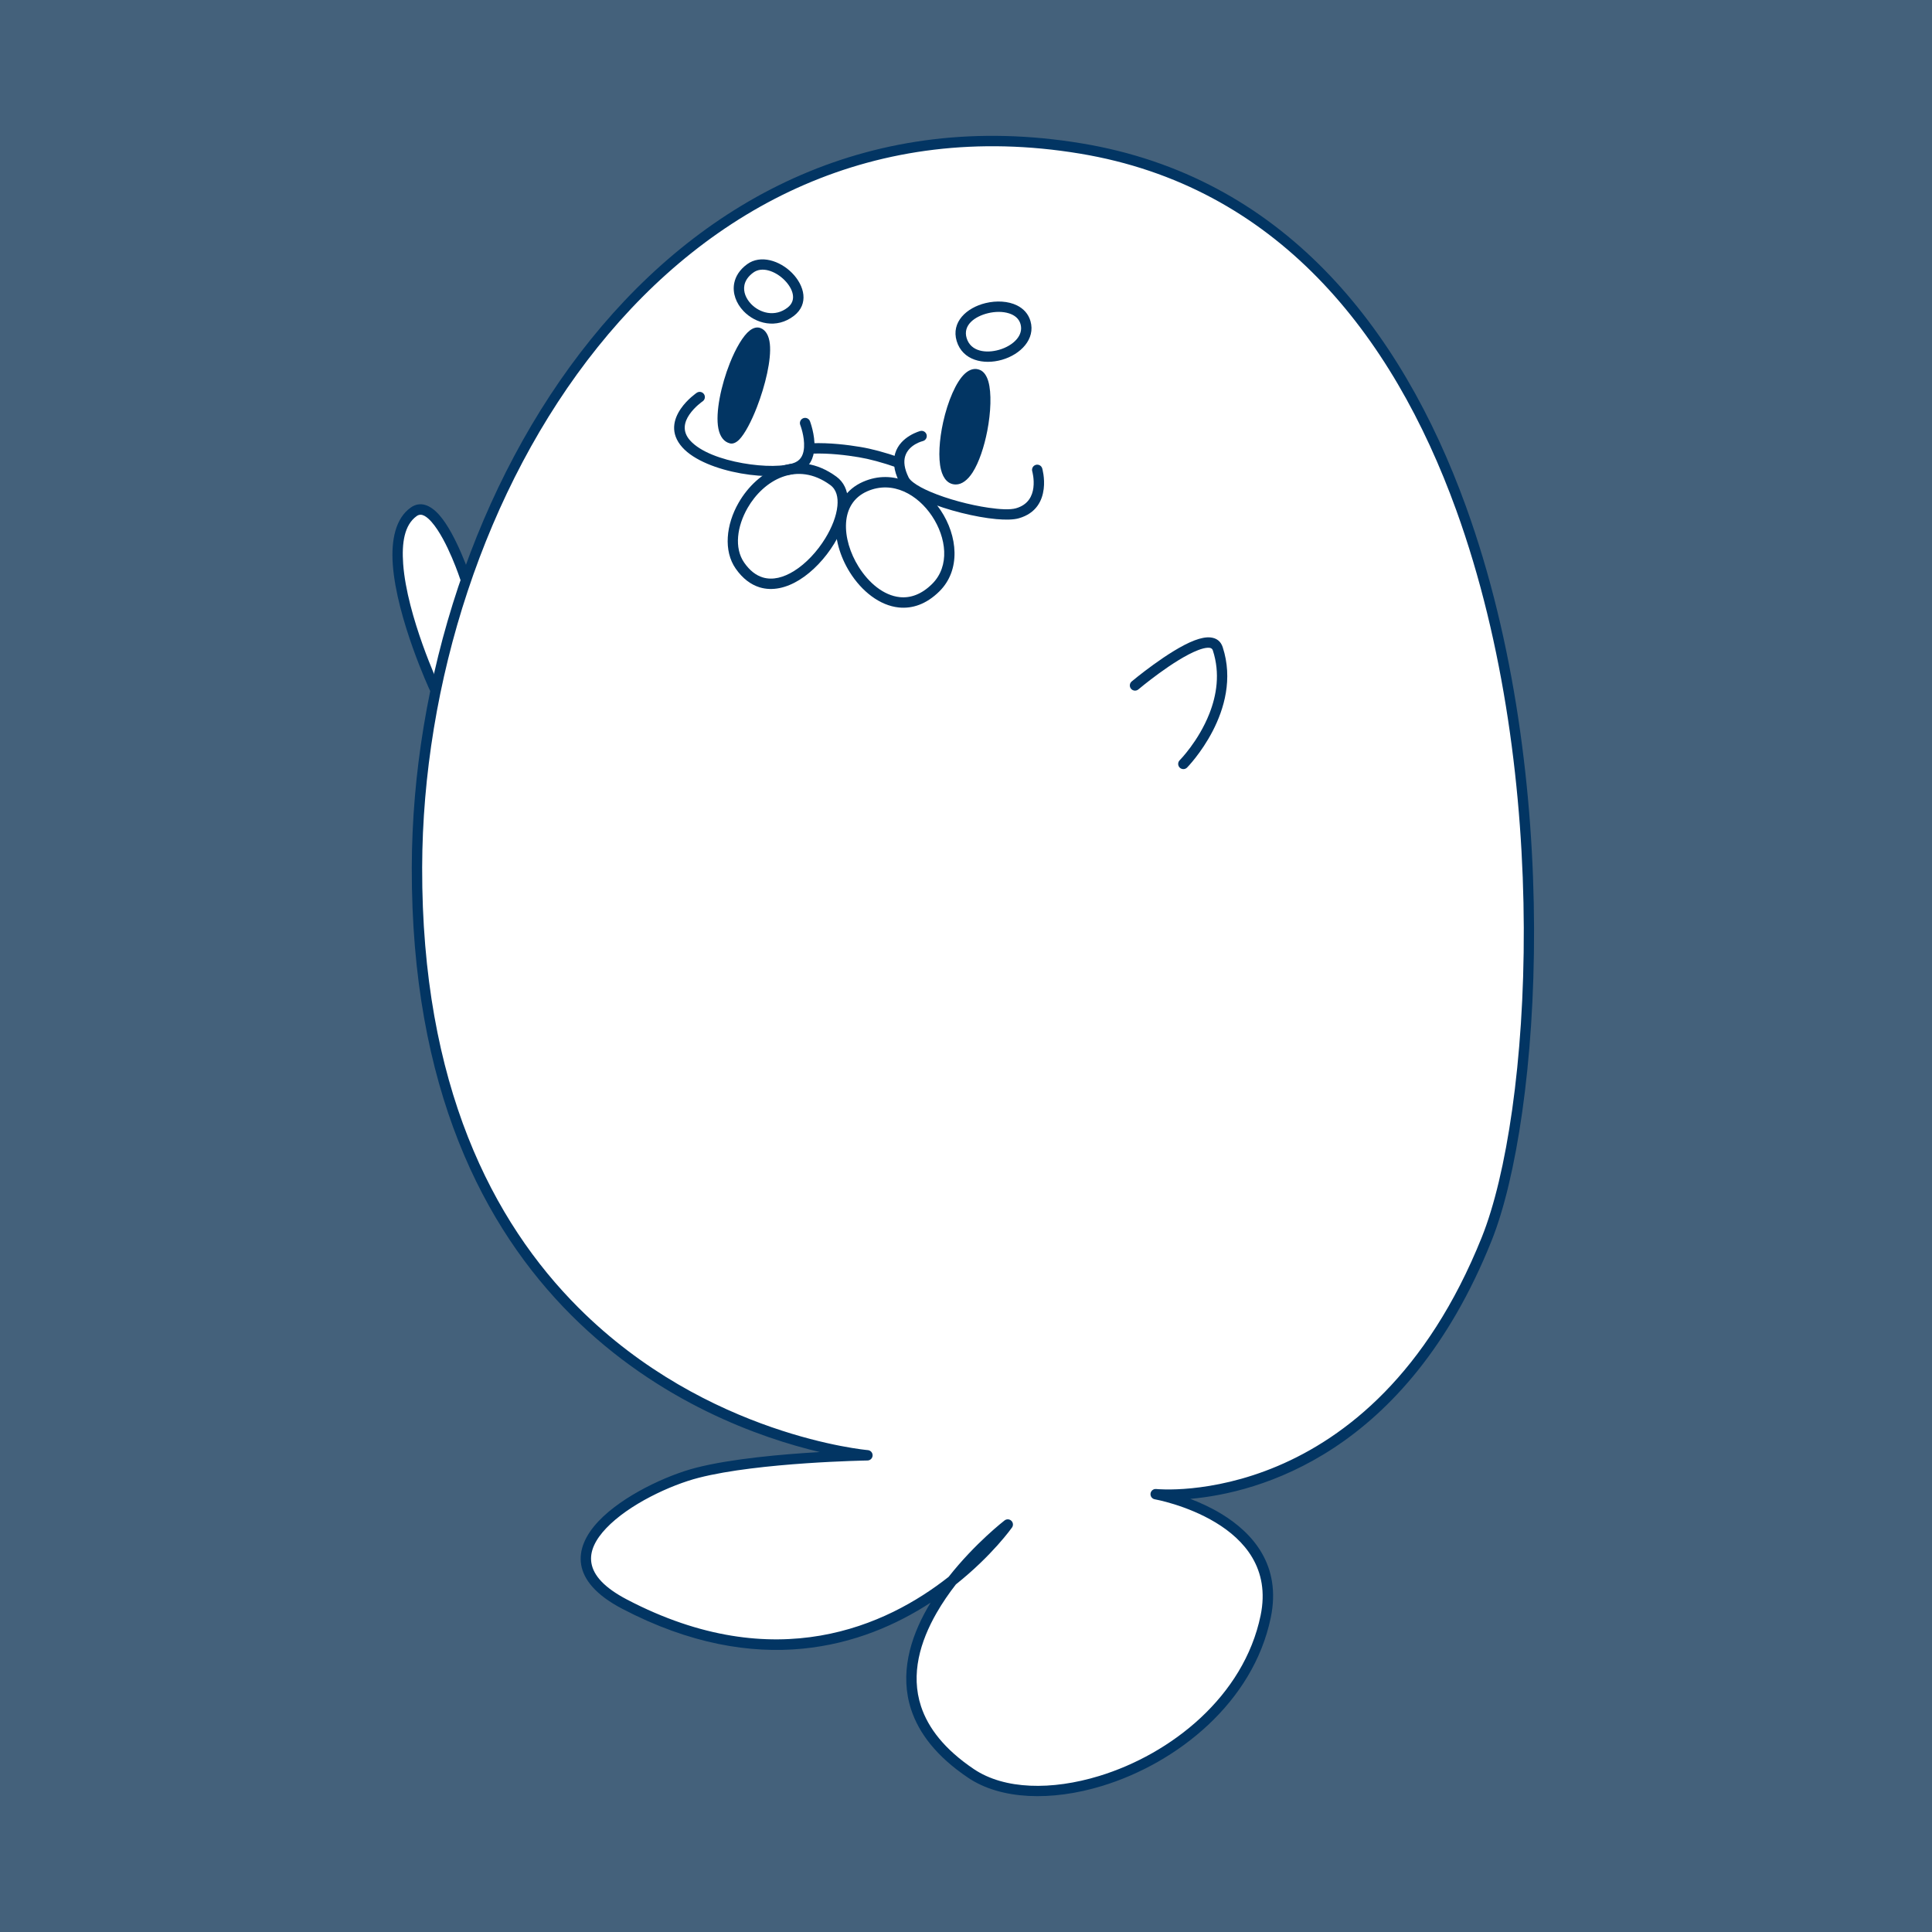
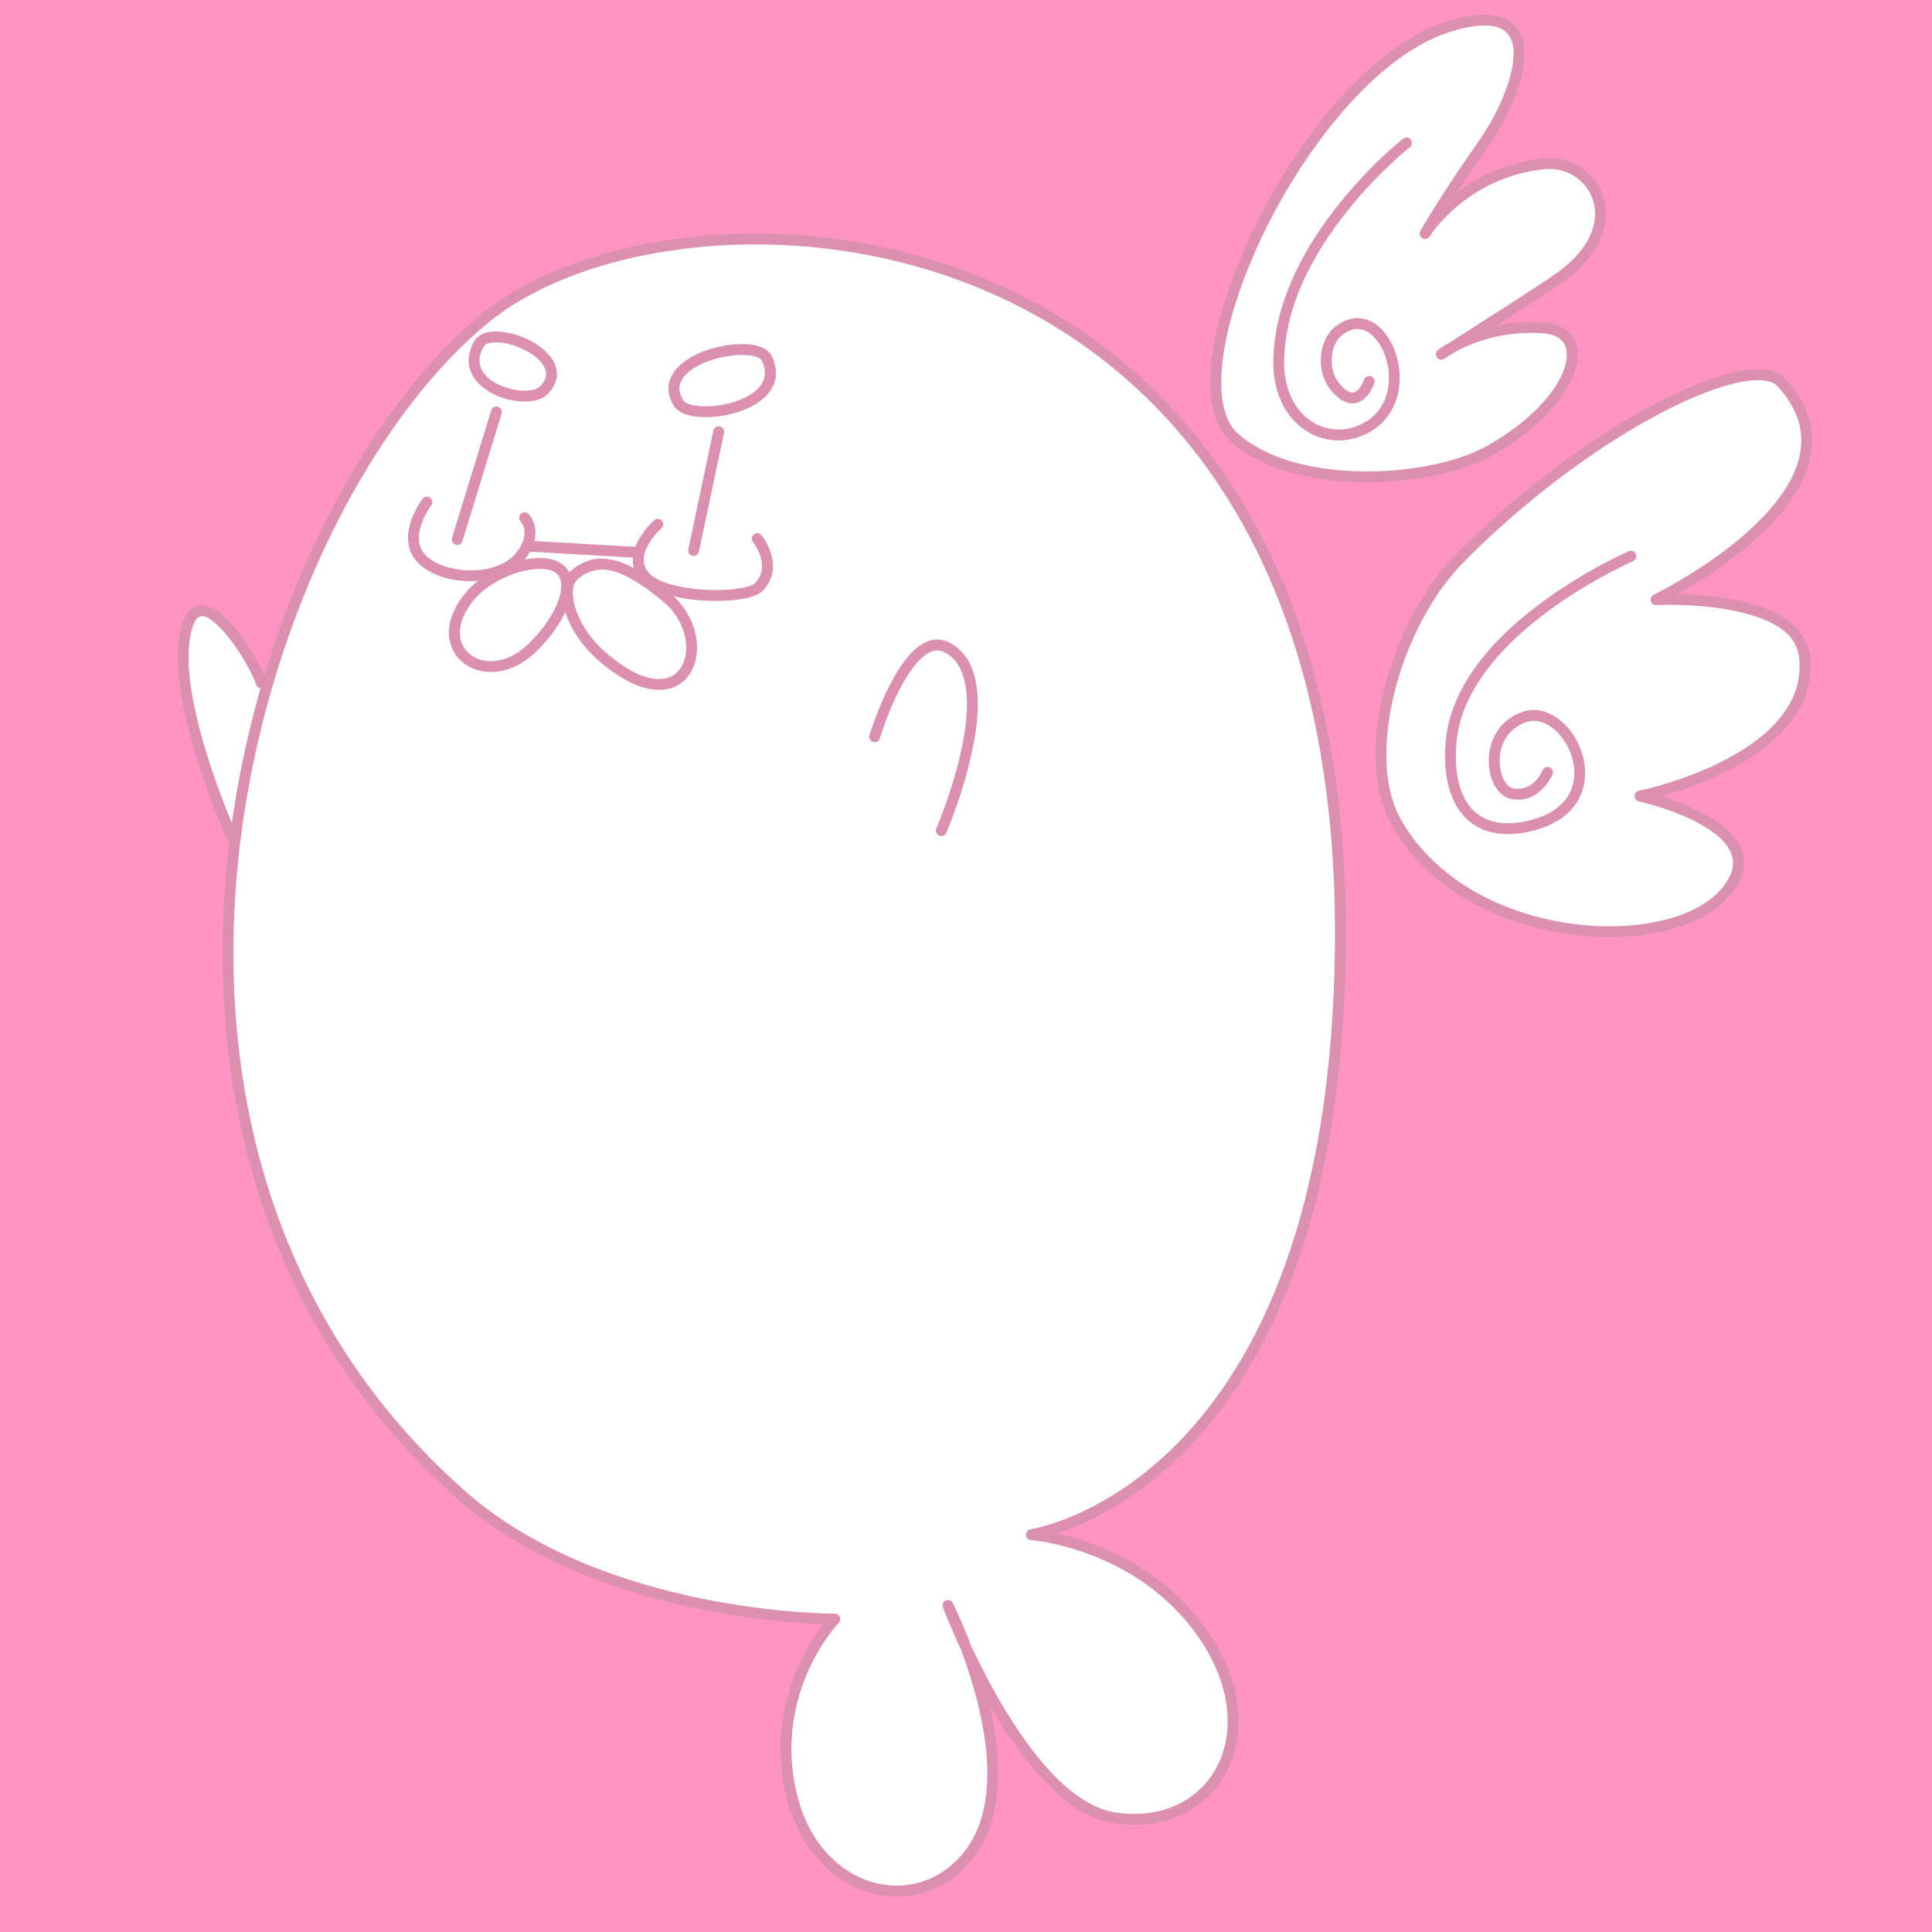
- <svg xmlns="http://www.w3.org/2000/svg" width="192" height="192" viewBox="0 0 192 192" fill="none">
-   <rect width="192" height="192" fill="#44617B" />
-   <path fill-rule="evenodd" clip-rule="evenodd" d="M43.166 68.343C43.166 68.343 36.571 54.117 41.107 50.868C43.514 49.145 46.246 57.459 46.246 57.459" fill="white" />
-   <path fill-rule="evenodd" clip-rule="evenodd" d="M43.634 68.126C43.754 68.385 43.642 68.692 43.383 68.812C43.125 68.931 42.818 68.819 42.698 68.56C42.698 68.56 39.425 61.486 39.036 56.113C38.857 53.634 39.321 51.513 40.807 50.449C41.746 49.776 42.758 50.158 43.666 51.191C45.346 53.102 46.736 57.298 46.736 57.298C46.825 57.569 46.677 57.861 46.407 57.949C46.136 58.038 45.844 57.891 45.755 57.62C45.755 57.62 44.469 53.668 42.891 51.873C42.657 51.607 42.421 51.392 42.178 51.262C41.922 51.125 41.662 51.106 41.408 51.288C40.172 52.173 39.917 53.977 40.066 56.038C40.444 61.258 43.634 68.126 43.634 68.126Z" fill="#023563" />
-   <path fill-rule="evenodd" clip-rule="evenodd" d="M86.202 144.626C86.202 144.626 41.305 140.765 41.438 86.197C41.528 49.343 66.353 7.952 107.406 14.757C156.57 22.906 155.953 102.67 147.741 123.139C136.637 150.82 114.851 148.49 114.851 148.49C114.851 148.49 127.822 150.784 125.783 160.647C122.947 174.37 104.356 181.53 96.496 176.241C81.305 166.017 100.15 151.506 100.15 151.506C100.15 151.506 85.846 171.851 62.077 159.422C52.281 154.3 63.565 147.833 69.301 146.362C75.368 144.805 86.202 144.626 86.202 144.626Z" fill="white" />
-   <path fill-rule="evenodd" clip-rule="evenodd" d="M92.483 159.268C85.843 163.598 75.342 166.941 61.837 159.879C59.187 158.493 58.006 156.975 57.758 155.514C57.502 154.017 58.207 152.521 59.49 151.168C61.865 148.662 66.229 146.617 69.173 145.862C72.681 144.962 77.771 144.518 81.47 144.303C75.667 142.928 65.484 139.412 56.772 130.702C48.099 122.03 40.868 108.207 40.922 86.195C41.012 49.046 66.108 7.388 107.491 14.247C127.353 17.54 139.194 32.381 145.694 50.357C155.396 77.189 153.173 110.988 148.221 123.331C139.707 144.553 124.984 148.362 118.29 148.956C119.248 149.32 120.313 149.802 121.349 150.428C124.501 152.333 127.364 155.549 126.289 160.751C124.548 169.173 117.025 175.195 109.535 177.483C104.485 179.027 99.46 178.858 96.208 176.669C93.05 174.544 91.32 172.23 90.553 169.905C89.398 166.405 90.419 162.852 92.179 159.783C92.278 159.61 92.379 159.438 92.483 159.268ZM94.272 156.708C96.915 153.346 99.835 151.097 99.835 151.097C100.037 150.941 100.323 150.956 100.507 151.133C100.691 151.309 100.719 151.594 100.572 151.802C100.572 151.802 98.634 154.563 94.996 157.455C94.313 158.333 93.653 159.287 93.074 160.296C91.459 163.114 90.473 166.368 91.533 169.581C92.243 171.73 93.866 173.849 96.784 175.813C99.821 177.856 104.517 177.936 109.233 176.496C116.391 174.309 123.615 168.589 125.278 160.542C126.241 155.882 123.639 153.019 120.815 151.311C117.912 149.556 114.762 148.998 114.762 148.998C114.488 148.95 114.301 148.693 114.34 148.417C114.379 148.142 114.63 147.947 114.906 147.977C114.906 147.977 136.323 150.216 147.262 122.947C152.164 110.728 154.327 77.271 144.723 50.708C138.351 33.088 126.791 18.493 107.322 15.266C66.598 8.516 42.043 49.64 41.954 86.198C41.901 107.841 48.974 121.446 57.502 129.972C70.263 142.73 86.247 144.112 86.247 144.112C86.52 144.135 86.728 144.369 86.718 144.644C86.709 144.919 86.486 145.138 86.211 145.142C86.211 145.142 75.454 145.316 69.43 146.862C66.638 147.578 62.492 149.502 60.239 151.878C59.209 152.966 58.57 154.138 58.775 155.341C58.986 156.579 60.068 157.789 62.316 158.964C77.09 166.689 88.144 161.536 94.272 156.708Z" fill="#023563" />
-   <path fill-rule="evenodd" clip-rule="evenodd" d="M113.13 68.513C112.912 68.697 112.586 68.668 112.402 68.45C112.219 68.232 112.247 67.906 112.465 67.723C112.465 67.723 116.173 64.614 118.69 63.648C119.309 63.41 119.868 63.301 120.306 63.349C120.891 63.414 121.315 63.713 121.512 64.317C123.567 70.617 117.968 76.282 117.968 76.282C117.767 76.484 117.44 76.484 117.238 76.284C117.036 76.082 117.035 75.755 117.236 75.553C117.236 75.553 119.102 73.675 120.187 70.919C120.898 69.113 121.276 66.922 120.531 64.638C120.459 64.417 120.269 64.362 120.033 64.371C119.751 64.382 119.421 64.473 119.06 64.611C116.659 65.534 113.13 68.513 113.13 68.513Z" fill="#023563" />
-   <path fill-rule="evenodd" clip-rule="evenodd" d="M69.244 39.032C69.48 38.873 69.801 38.934 69.961 39.17C70.121 39.406 70.059 39.727 69.823 39.887C69.823 39.887 69.047 40.413 68.507 41.204C68.03 41.902 67.743 42.835 68.579 43.77C69.608 44.918 71.715 45.658 73.807 46.03C75.903 46.402 77.997 46.404 79.018 45.957C79.669 45.672 79.868 45.062 79.905 44.452C79.972 43.363 79.529 42.231 79.529 42.231C79.426 41.965 79.558 41.666 79.824 41.563C80.089 41.459 80.389 41.591 80.492 41.857C80.492 41.857 81.016 43.212 80.936 44.515C80.876 45.501 80.484 46.443 79.432 46.903C78.295 47.401 75.962 47.461 73.627 47.046C71.288 46.631 68.96 45.742 67.811 44.459C66.558 43.061 66.941 41.666 67.655 40.621C68.306 39.667 69.244 39.032 69.244 39.032Z" fill="#023563" />
-   <path fill-rule="evenodd" clip-rule="evenodd" d="M91.46 42.832C91.737 42.763 92.017 42.932 92.086 43.208C92.155 43.485 91.986 43.765 91.709 43.834C91.709 43.834 90.306 44.163 89.952 45.348C89.795 45.874 89.86 46.557 90.296 47.444C90.38 47.615 90.551 47.781 90.774 47.952C91.192 48.274 91.783 48.586 92.471 48.879C94.147 49.595 96.383 50.188 98.228 50.456C99.393 50.626 100.393 50.676 100.96 50.514C102.191 50.165 102.597 49.273 102.697 48.47C102.805 47.607 102.583 46.838 102.583 46.838C102.504 46.564 102.662 46.277 102.936 46.198C103.209 46.119 103.496 46.276 103.575 46.55C103.575 46.55 103.857 47.515 103.721 48.598C103.579 49.742 102.996 51.009 101.242 51.508C100.741 51.65 99.954 51.675 99.011 51.589C96.953 51.401 94.11 50.702 92.066 49.829C90.696 49.244 89.685 48.542 89.369 47.899C88.779 46.698 88.75 45.765 88.963 45.053C89.472 43.346 91.46 42.832 91.46 42.832Z" fill="#023563" />
-   <path fill-rule="evenodd" clip-rule="evenodd" d="M80.719 45.082C80.434 45.092 80.194 44.87 80.183 44.585C80.173 44.3 80.395 44.061 80.68 44.05C82.441 43.983 84.262 44.21 85.507 44.419C86.633 44.607 87.908 44.944 89.501 45.498C89.771 45.591 89.913 45.886 89.82 46.155C89.726 46.424 89.432 46.567 89.162 46.473C87.636 45.943 86.415 45.618 85.336 45.437C84.145 45.238 82.404 45.018 80.719 45.082Z" fill="#023563" />
-   <path fill-rule="evenodd" clip-rule="evenodd" d="M85.782 47.874C88.798 46.559 91.796 48.184 93.484 50.716C95.172 53.25 95.507 56.644 93.35 58.774C92.04 60.067 90.652 60.502 89.338 60.372C87.421 60.184 85.629 58.75 84.454 56.872C82.476 53.71 82.301 49.392 85.782 47.874ZM86.195 48.82C84.8 49.429 84.171 50.606 84.082 51.943C83.986 53.371 84.483 54.972 85.329 56.325C86.327 57.919 87.811 59.185 89.439 59.345C90.487 59.448 91.581 59.07 92.625 58.039C94.431 56.255 94.039 53.411 92.624 51.288C91.209 49.164 88.725 47.717 86.195 48.82Z" fill="#023563" />
-   <path fill-rule="evenodd" clip-rule="evenodd" d="M83.122 47.369C83.858 47.908 84.223 48.721 84.268 49.69C84.328 50.978 83.798 52.566 82.896 54.037C82.01 55.48 80.772 56.809 79.433 57.636C78.148 58.429 76.769 58.758 75.493 58.369C74.638 58.107 73.819 57.523 73.109 56.503C71.885 54.745 72.151 52.144 73.398 49.97C75.252 46.735 79.187 44.488 83.122 47.369ZM82.512 48.202C79.177 45.761 75.864 47.743 74.293 50.483C73.257 52.292 72.938 54.45 73.957 55.913C74.508 56.706 75.131 57.178 75.795 57.381C76.8 57.688 77.879 57.382 78.891 56.758C80.102 56.01 81.215 54.801 82.016 53.497C82.673 52.425 83.122 51.288 83.22 50.286C83.306 49.417 83.13 48.655 82.512 48.202Z" fill="#023563" />
-   <path fill-rule="evenodd" clip-rule="evenodd" d="M95.075 33.898C94.504 32.014 96.046 30.581 97.945 30.121C99.028 29.859 100.201 29.92 101.069 30.352C101.712 30.672 102.199 31.187 102.408 31.914C102.92 33.694 101.431 35.22 99.58 35.754C97.737 36.286 95.655 35.812 95.075 33.898ZM96.064 33.599C96.472 34.947 97.995 35.137 99.294 34.762C99.98 34.564 100.619 34.202 101.035 33.718C101.398 33.295 101.581 32.774 101.416 32.2C101.257 31.648 100.817 31.314 100.277 31.143C99.651 30.943 98.895 30.954 98.188 31.125C96.882 31.441 95.671 32.303 96.064 33.599Z" fill="#023563" />
-   <path fill-rule="evenodd" clip-rule="evenodd" d="M78.907 31.381C77.173 32.729 75.088 32.168 73.894 30.92C73.156 30.149 72.769 29.122 72.968 28.131C73.1 27.469 73.492 26.811 74.247 26.258C75.579 25.282 77.499 25.898 78.709 27.123C79.966 28.397 80.399 30.221 78.907 31.381ZM78.273 30.566C79.23 29.822 78.78 28.666 77.974 27.849C77.523 27.392 76.946 27.03 76.356 26.875C75.832 26.739 75.297 26.769 74.858 27.091C74.351 27.462 74.069 27.89 73.98 28.334C73.845 29.003 74.141 29.685 74.639 30.206C75.506 31.111 77.016 31.544 78.273 30.566Z" fill="#023563" />
-   <path fill-rule="evenodd" clip-rule="evenodd" d="M97.41 36.774C97.771 36.934 98.058 37.33 98.225 37.92C98.546 39.05 98.474 40.963 98.114 42.823C97.806 44.412 97.29 45.961 96.656 46.95C96.167 47.71 95.587 48.143 94.999 48.147C94.254 48.151 93.747 47.607 93.513 46.671C93.223 45.51 93.343 43.707 93.729 41.955C94.183 39.898 95.009 37.922 95.905 37.117C96.392 36.681 96.908 36.551 97.41 36.774ZM97.131 37.403C96.935 37.316 96.739 37.363 96.547 37.489C96.375 37.601 96.208 37.77 96.045 37.981C95.356 38.873 94.763 40.466 94.401 42.103C94.041 43.738 93.91 45.421 94.181 46.504C94.321 47.064 94.548 47.461 94.994 47.458C95.396 47.456 95.743 47.096 96.076 46.578C96.673 45.648 97.149 44.187 97.438 42.692C97.728 41.193 97.831 39.657 97.664 38.58C97.612 38.25 97.537 37.966 97.428 37.746C97.348 37.584 97.257 37.459 97.131 37.403Z" fill="#023563" />
-   <path fill-rule="evenodd" clip-rule="evenodd" d="M97.271 37.089C94.729 35.959 92.023 47.822 94.997 47.803C97.471 47.787 99.177 37.936 97.271 37.089Z" fill="#023563" />
-   <path fill-rule="evenodd" clip-rule="evenodd" d="M75.595 32.608C76.103 32.809 76.418 33.359 76.506 34.168C76.676 35.726 76.048 38.33 75.223 40.458C74.666 41.895 74.017 43.113 73.48 43.67C73.146 44.016 72.814 44.128 72.557 44.067C71.941 43.92 71.547 43.389 71.389 42.575C71.084 41.002 71.662 38.28 72.532 36.088C73.123 34.598 73.854 33.357 74.506 32.849C74.889 32.551 75.264 32.477 75.595 32.608ZM72.709 43.396C72.716 43.394 72.736 43.388 72.748 43.382C72.771 43.371 72.794 43.357 72.818 43.34C72.934 43.257 73.056 43.125 73.185 42.955C73.636 42.364 74.135 41.359 74.581 40.209C75.256 38.469 75.805 36.398 75.844 34.905C75.857 34.443 75.821 34.041 75.717 33.73C75.638 33.498 75.527 33.321 75.342 33.248C75.272 33.22 75.199 33.237 75.121 33.272C74.984 33.334 74.844 33.451 74.699 33.605C74.176 34.162 73.635 35.173 73.172 36.342C72.466 38.121 71.946 40.266 71.996 41.781C72.011 42.244 72.078 42.643 72.22 42.944C72.33 43.175 72.484 43.339 72.709 43.396Z" fill="#023563" />
-   <path fill-rule="evenodd" clip-rule="evenodd" d="M75.468 32.928C73.553 32.17 69.885 43.078 72.636 43.732C74.059 44.071 77.738 33.826 75.468 32.928Z" fill="#023563" />
+ <svg xmlns="http://www.w3.org/2000/svg" width="100%" height="100%" viewBox="0 0 800 800" version="1.1" xml:space="preserve" style="fill-rule:evenodd;clip-rule:evenodd;stroke-linejoin:round;stroke-miterlimit:2;">
+   <g transform="matrix(1,0,0,1,-2593.25,-15.839)">
+     <g id="アウトライン化済" transform="matrix(0.631837,0,0,0.903942,3446.83,887.64)">
+       <rect x="-1350.96" y="-964.444" width="1266.15" height="885.013" style="fill:rgb(255,147,193);" />
+       <g transform="matrix(1,0,0,1.03044,0,-7.02274)">
+         <g transform="matrix(1.77446,0,0,1.24031,-1779.11,-1096)">
+           <path d="M337.808,379.295C334.873,370.752 315.861,340.874 310.277,359.372C303.086,383.194 326.984,434.6 326.984,434.6" style="fill:white;" />
+         </g>
+         <g transform="matrix(1.77446,0,0,1.24031,-1779.11,-1096)">
+           <path d="M339.712,378.679C340.062,379.699 339.493,380.803 338.442,381.143C337.392,381.482 336.254,380.93 335.904,379.911C334.212,374.985 326.97,362.669 320.278,357.452C318.518,356.079 316.887,355.135 315.404,355.429C313.968,355.713 313.023,357.202 312.203,359.92C309.407,369.182 311.54,382.727 314.994,395.655C320.28,415.443 328.814,433.799 328.814,433.799C329.269,434.779 328.819,435.933 327.81,436.375C326.8,436.817 325.61,436.381 325.155,435.401C325.155,435.401 316.481,416.745 311.109,396.632C307.456,382.959 305.394,368.62 308.351,358.825C309.767,354.135 312.123,352.103 314.601,351.613C317.031,351.131 319.908,352.166 322.792,354.415C330.027,360.056 337.882,373.354 339.712,378.679Z" style="fill:rgb(219,144,176);" />
+         </g>
+         <g transform="matrix(1.85237,0,0,1.56672,-1844.09,-1231.46)">
+           <path d="M561.576,652.372C561.576,652.372 479.331,652.671 429.203,616.992C287.366,516.037 354.68,337.368 438.279,282.992C508.09,237.583 742.37,246.064 740.447,460.273C739.05,615.859 631.106,628.416 631.106,628.416C631.106,628.416 666.855,630.491 689.592,654.175C717.31,683.048 696.88,712.913 661.011,708.822C628.047,705.063 601.602,648.512 601.602,648.512C601.602,648.512 631.844,696.277 608.748,719.482C590.534,737.782 554.595,730.638 546.208,702.157C537.459,672.448 561.576,652.372 561.576,652.372Z" style="fill:white;" />
+         </g>
+         <g transform="matrix(1.85237,0,0,1.56672,-1844.09,-1231.46)">
+           <path d="M616.19,676.525C616.935,679.037 617.591,681.621 618.109,684.234C620.676,697.184 619.812,710.838 610.25,720.444C598.683,732.066 580.361,733.994 565.637,727.164C555.97,722.68 547.834,714.387 544.337,702.511C537.193,678.253 551.377,660.242 557.533,653.844C540.29,653.354 471.886,649.434 427.927,618.145C342.226,557.146 332.266,467.991 356.261,394.584C372.264,345.628 403.38,303.706 437.068,281.794C456.873,268.912 489.724,260.259 526.747,259.316C582.088,257.905 646.732,273.682 690.725,317.971C722.063,349.521 742.95,395.573 742.369,460.285C741.666,538.672 714.005,581 686.636,603.76C668.606,618.754 650.634,625.322 640.286,628.08C652.628,630.308 675.047,636.497 691.115,653.234C705.521,668.241 707.258,683.529 700.89,694.51C694.433,705.644 679.641,712.504 660.74,710.349C647.109,708.794 634.433,698.63 624.277,686.846C621.37,683.472 618.663,679.972 616.19,676.525ZM606.211,661.047C602.109,653.986 599.802,649.054 599.802,649.054C599.444,648.288 599.894,647.431 600.828,647.101C601.762,646.772 602.854,647.085 603.316,647.814C603.316,647.814 606.33,652.575 609.745,659.834C613.936,667.042 620.021,676.484 627.44,685.092C636.933,696.107 648.541,705.843 661.281,707.296C678.249,709.231 691.607,703.204 697.403,693.21C703.288,683.063 701.381,668.982 688.069,655.116C665.867,631.99 630.967,629.954 630.967,629.954C629.988,629.897 629.22,629.258 629.185,628.471C629.149,627.685 629.859,627.003 630.83,626.89C630.83,626.89 657.244,623.761 683.869,601.619C710.822,579.204 737.832,537.461 738.525,460.262C739.098,396.448 718.622,351.006 687.718,319.893C644.57,276.454 581.148,261.014 526.869,262.398C490.811,263.317 458.779,271.643 439.49,284.189C406.298,305.778 375.747,347.131 359.98,395.366C336.32,467.747 345.975,555.692 430.479,615.839C480.114,651.167 561.567,650.83 561.567,650.83C562.339,650.827 563.039,651.196 563.343,651.765C563.647,652.335 563.496,652.995 562.96,653.441C562.96,653.441 539.582,672.948 548.079,701.803C551.292,712.711 558.682,720.375 567.562,724.495C580.659,730.57 596.956,728.858 607.246,718.52C616.161,709.562 616.706,696.794 614.312,684.718C612.569,675.93 609.235,667.491 606.211,661.047Z" style="fill:rgb(219,144,176);" />
+         </g>
+         <g transform="matrix(1.77446,0,0,1.24031,-1906.37,-1094.38)">
+           <path d="M637.958,397.871C637.637,398.9 636.516,399.483 635.456,399.171C634.396,398.86 633.796,397.772 634.116,396.743C634.116,396.743 640.336,376.952 649.171,367.664C653.555,363.055 658.593,360.972 663.789,363.604C671.029,367.272 673.922,375.097 674.126,384.392C674.57,404.573 662.506,431.712 662.506,431.712C662.066,432.698 660.884,433.153 659.867,432.726C658.851,432.299 658.383,431.151 658.823,430.165C658.823,430.165 667.44,410.855 669.63,393.025C670.34,387.249 670.38,381.631 669.161,376.923C668.037,372.58 665.833,369.034 661.931,367.057C658.389,365.262 655.109,367.164 652.12,370.306C643.758,379.097 637.958,397.871 637.958,397.871Z" style="fill:rgb(219,144,176);" />
+         </g>
+         <g id="顔" transform="matrix(0.999934,-0.0135827,0.0353254,0.999586,8.34261,-166.831)">
+           <g transform="matrix(1.77446,3.46945e-18,0,1.24031,-1789.85,-1027.71)">
+             <path d="M456.972,344.179C455.691,345.415 453.789,346.252 451.499,346.612C448.503,347.082 444.795,346.752 441.229,345.684C434.788,343.757 428.954,339.396 428.072,333.559C427.682,330.971 428.214,328.057 430.151,324.891C431.429,322.801 434.006,321.622 437.323,321.497C441.413,321.343 446.717,322.758 451.172,325.177C456.724,328.191 460.789,332.807 460.431,337.561C460.268,339.723 459.252,341.978 456.972,344.179ZM454.148,341.422C455.587,340.033 456.326,338.658 456.428,337.293C456.548,335.708 455.82,334.202 454.665,332.817C453.312,331.195 451.371,329.756 449.202,328.578C445.42,326.525 440.936,325.259 437.463,325.39C435.736,325.455 434.265,325.782 433.599,326.87C432.229,329.109 431.767,331.149 432.043,332.979C432.719,337.453 437.488,340.484 442.425,341.961C445.36,342.84 448.407,343.153 450.874,342.766C452.226,342.554 453.391,342.152 454.148,341.422Z" style="fill:rgb(219,144,176);" />
+           </g>
+           <g transform="matrix(1.77446,-3.46945e-18,0,1.24031,-1756.19,-1013.97)">
+             <path d="M484.218,338.159C478.902,328.847 486.753,321.808 497.03,318.616C503.731,316.535 511.289,316.116 515.911,317.5C518.417,318.251 520.148,319.559 520.913,321.207C525.641,331.386 517.855,338.177 507.858,341.069C501.307,342.965 493.922,343.132 489.274,341.678C486.835,340.916 485.084,339.676 484.218,338.159ZM487.73,336.261C488.393,337.421 490.134,338.005 492.285,338.397C496.321,339.131 501.791,338.764 506.726,337.336C514.258,335.157 520.816,330.489 517.254,322.82C517.041,322.363 516.594,322.033 516.036,321.743C515.213,321.316 514.164,321.025 512.968,320.835C508.905,320.19 503.298,320.755 498.24,322.326C494.933,323.353 491.855,324.808 489.64,326.69C488.178,327.932 487.1,329.35 486.707,330.976C486.323,332.566 486.626,334.327 487.73,336.261Z" style="fill:rgb(219,144,176);" />
+           </g>
+           <g transform="matrix(1.77446,0,0,1.24031,-1786.93,-1025.63)">
+             <path d="M408.085,379.258C408.777,378.416 410.041,378.274 410.906,378.942C411.771,379.61 411.911,380.837 411.22,381.679C411.22,381.679 408.612,384.86 407.199,388.944C406.329,391.458 405.88,394.343 407.037,396.976C408.71,400.784 413.373,403.284 418.749,404.481C427.113,406.345 437.422,405.023 442.312,399.125C444.679,396.269 445.457,393.872 445.455,391.989C445.452,389.566 444.145,388.168 444.145,388.168C443.376,387.398 443.398,386.164 444.194,385.414C444.991,384.664 446.262,384.681 447.032,385.451C447.032,385.451 449.464,387.797 449.468,391.969C449.47,394.483 448.594,397.749 445.434,401.56C439.686,408.494 427.67,410.47 417.836,408.278C411.079,406.773 405.447,403.302 403.345,398.516C401.79,394.976 402.226,391.097 403.395,387.717C405.041,382.96 408.085,379.258 408.085,379.258Z" style="fill:rgb(219,144,176);" />
+           </g>
+           <g transform="matrix(1.77446,0,2.08167e-17,1.24031,-1803.77,-1027.76)">
+             <path d="M456.26,400.653C455.156,400.57 454.333,399.632 454.423,398.56C454.514,397.488 455.483,396.686 456.587,396.769L496.345,399.775C497.449,399.859 498.272,400.796 498.181,401.868C498.091,402.94 497.122,403.742 496.018,403.659L456.26,400.653Z" style="fill:rgb(219,144,176);" />
+           </g>
+           <g transform="matrix(1.77446,0,2.08167e-17,1.24031,-1799.35,-1025.06)">
+             <path d="M500.414,388.116C501.264,387.424 502.53,387.529 503.24,388.352C503.95,389.174 503.836,390.404 502.985,391.096C502.985,391.096 498.928,394.387 497.043,398.678C495.936,401.197 495.609,404.113 497.819,406.809C499.314,408.634 502.038,409.99 505.309,411.047C510.674,412.78 517.491,413.597 523.552,413.634C527.541,413.659 531.2,413.348 533.882,412.714C535.309,412.376 536.426,412.01 537.008,411.459C540.246,408.393 540.175,404.772 539.34,401.927C538.447,398.879 536.693,396.649 536.693,396.649C536.02,395.798 536.188,394.574 537.067,393.917C537.947,393.26 539.207,393.418 539.88,394.269C539.88,394.269 542.085,397.044 543.2,400.847C544.375,404.852 544.364,409.926 539.805,414.242C538.858,415.139 537.138,415.949 534.818,416.498C531.882,417.193 527.878,417.557 523.511,417.53C517.037,417.49 509.759,416.595 504.028,414.744C499.902,413.41 496.561,411.544 494.675,409.242C491.387,405.23 491.706,400.91 493.352,397.161C495.598,392.05 500.414,388.116 500.414,388.116Z" style="fill:rgb(219,144,176);" />
+           </g>
+           <g transform="matrix(1.77446,3.46945e-18,1.38778e-17,1.24031,-1819.1,-1030.39)">
+             <path d="M441.419,416.942C447.269,410.461 458.227,405.759 466.827,405.207C473.311,404.791 478.432,406.81 480.026,411.323C481.033,414.174 480.77,417.77 479.274,421.697C477.224,427.081 472.847,433.174 466.754,438.694C457.073,447.466 446.094,447.14 439.936,442.288C433.692,437.369 431.846,427.547 441.419,416.942ZM444.433,419.503C436.95,427.793 437.592,435.414 442.473,439.26C447.438,443.172 456.215,442.925 464.022,435.851C469.588,430.808 473.637,425.277 475.511,420.359C476.631,417.418 476.984,414.735 476.229,412.6C475.754,411.255 474.696,410.366 473.306,409.814C471.601,409.137 469.445,408.942 467.076,409.094C459.419,409.586 449.642,413.732 444.433,419.503Z" style="fill:rgb(219,144,176);" />
+           </g>
+           <g transform="matrix(1.77446,3.46945e-18,1.38778e-17,1.24031,-1817.84,-1032.38)">
+             <path d="M515.894,420.168C523.29,426.329 526.191,434.863 525.375,441.821C524.796,446.756 522.363,450.915 518.431,453.151C512.295,456.642 501.894,455.524 488.508,443.457C481.516,437.154 477.269,429.092 476.339,422.612C475.636,417.713 476.847,413.66 479.754,411.44C488.628,404.664 498.638,405.794 515.894,420.168ZM513.274,423.129C498.308,410.663 489.924,408.622 482.227,414.499C480.285,415.982 479.844,418.786 480.314,422.06C481.143,427.836 485.012,434.979 491.245,440.598C497.156,445.927 502.346,448.984 506.759,450.289C510.725,451.462 513.977,451.178 516.413,449.792C519.301,448.149 520.963,445.021 521.388,441.395C522.078,435.512 519.527,428.338 513.274,423.129Z" style="fill:rgb(219,144,176);" />
+           </g>
+           <g transform="matrix(1.77446,0,0,1.24031,-1780.84,-1035.21)">
+             <path d="M430.782,355.757C431.132,354.736 432.27,354.18 433.32,354.516C434.371,354.852 434.939,355.954 434.589,356.975L418.981,402.44C418.631,403.461 417.493,404.017 416.443,403.681C415.392,403.344 414.824,402.242 415.174,401.221L430.782,355.757Z" style="fill:rgb(219,144,176);" />
+           </g>
+           <g transform="matrix(1.77446,0,2.08167e-17,1.24031,-1822.42,-1025.23)">
+             <path d="M536.053,356.576C536.308,355.529 537.39,354.877 538.468,355.12C539.546,355.363 540.213,356.411 539.958,357.458L529.634,399.841C529.379,400.888 528.297,401.541 527.22,401.297C526.142,401.054 525.474,400.006 525.729,398.959L536.053,356.576Z" style="fill:rgb(219,144,176);" />
+           </g>
+         </g>
+       </g>
+       <g id="羽（手前）" transform="matrix(0.972855,0,0,0.972855,52.5521,27.1478)">
+         <g transform="matrix(1.77446,0,0,1.24031,-1786.93,-1025.63)">
+           <path d="M723.855,316.887C709.971,291.941 723.373,242.304 748.132,217.178C796.83,167.757 858.518,137.425 870.384,150.416C907.81,191.387 822.697,232.785 822.697,232.785C822.697,232.785 876.395,229.987 879.055,254.461C883.328,293.781 816.628,307.35 816.628,307.35C816.628,307.35 863.812,317.766 852.176,339.43C836.066,369.426 751.6,366.742 723.855,316.887Z" style="fill:white;" />
+         </g>
+         <g transform="matrix(1.77446,0,0,1.24031,-1786.93,-1025.63)">
+           <path d="M722.052,317.891C716.31,307.573 714.999,293.181 717.231,277.95C720.53,255.434 731.525,231.092 746.662,215.73C781.041,180.842 821.868,155.43 847.356,147.791C854.198,145.741 859.989,144.965 864.331,145.523C867.645,145.948 870.192,147.147 871.907,149.025C878.26,155.98 881.244,162.966 881.843,169.762C882.734,179.876 878.301,189.643 871.384,198.389C859.792,213.046 841.238,224.837 830.995,230.668C838.236,230.833 849.01,231.586 858.623,234.271C870.196,237.504 879.954,243.642 881.105,254.238C882.903,270.781 872.907,283.076 860.084,291.772C847.974,299.984 833.397,304.961 824.692,307.436C830.771,309.341 839.322,312.547 845.865,317.084C854.168,322.84 859.227,330.663 853.994,340.407C847.276,352.914 829.275,360.234 808.1,360.874C776.937,361.815 739.078,348.485 722.052,317.891ZM725.657,315.884C741.925,345.116 778.2,357.649 807.976,356.75C827.428,356.163 844.188,349.944 850.359,338.454C854.436,330.865 849.982,324.958 843.515,320.474C832.73,312.997 816.183,309.364 816.183,309.364C815.232,309.154 814.557,308.307 814.565,307.333C814.573,306.359 815.262,305.523 816.217,305.329C816.217,305.329 839.806,300.538 857.769,288.357C869.328,280.518 878.625,269.597 877.004,254.683C876.027,245.699 867.327,240.987 857.513,238.245C841.774,233.848 822.804,234.845 822.804,234.845C821.825,234.896 820.945,234.25 820.7,233.3C820.455,232.35 820.913,231.359 821.795,230.93C821.795,230.93 851.975,216.279 868.148,195.83C874.374,187.957 878.536,179.228 877.733,170.125C877.203,164.109 874.484,157.963 868.861,151.807C867.729,150.567 865.993,149.896 863.806,149.615C859.898,149.113 854.698,149.898 848.541,151.743C823.481,159.254 783.401,184.325 749.601,218.626C735.028,233.415 724.489,256.872 721.313,278.548C719.228,292.779 720.292,306.244 725.657,315.884Z" style="fill:rgb(219,144,176);" />
+         </g>
+         <g transform="matrix(1.77446,0,0,1.24031,-1786.93,-1025.63)">
+           <path d="M779.617,297.562C780.051,296.51 781.258,296.008 782.311,296.442C783.363,296.876 783.865,298.083 783.431,299.136C783.431,299.136 778.569,310.666 767.555,308.44C764.532,307.829 761.894,305.097 760.446,301.173C757.418,292.963 759.486,279.701 772.102,275.374C777.941,273.372 784.059,275.825 788.637,280.728C794.736,287.261 797.982,298.068 794.081,307.004C791.494,312.929 785.788,318.141 775.494,320.627C765.816,322.964 758.363,321.655 753.012,317.867C745.096,312.264 741.635,300.968 742.808,286.885C744.28,269.217 755.742,253.968 769.075,242.093C788.739,224.581 812.344,214.416 812.344,214.416C813.389,213.966 814.604,214.449 815.054,215.495C815.505,216.541 815.021,217.755 813.976,218.205C813.976,218.205 790.979,228.111 771.819,245.174C759.27,256.35 748.305,270.599 746.92,287.227C745.893,299.557 748.465,309.594 755.395,314.5C759.942,317.718 766.302,318.602 774.526,316.616C783.184,314.526 788.124,310.337 790.3,305.353C793.542,297.925 790.691,288.974 785.621,283.544C782.222,279.903 777.777,277.79 773.441,279.277C764.884,282.212 762.547,290.387 763.548,296.745C763.874,298.822 764.553,300.71 765.518,302.144C766.297,303.303 767.241,304.167 768.373,304.396C776.248,305.988 779.617,297.562 779.617,297.562Z" style="fill:rgb(219,144,176);" />
+         </g>
+       </g>
+       <g id="羽（奥）" transform="matrix(0.989427,0,0,0.989427,173.46,1.42832)">
+         <g transform="matrix(1.77446,0,0,1.24031,-1725.85,-1052.51)">
+           <path d="M565.186,224.981C538.805,201.731 591.486,88.366 644.954,71.515C684.001,59.209 672.153,95.43 657.411,116.212C644.944,133.786 636.284,148.682 636.284,148.682C636.284,148.682 650.353,125.884 680.503,122.671C699.645,120.631 714.495,146.171 685.449,165.92C674.119,173.623 642.353,193.768 642.353,193.768C642.353,193.768 657.289,182.193 680.584,183.944C699.918,185.397 692.698,211.518 660.424,229.743C639.026,241.828 588.3,245.352 565.186,224.981Z" style="fill:white;" />
+         </g>
+         <g transform="matrix(1.77446,0,0,1.24031,-1725.85,-1052.51)">
+           <path d="M662.952,183.025C668.132,181.97 674.107,181.423 680.736,181.921C685.251,182.261 688.488,183.84 690.536,186.179C692.637,188.579 693.552,191.828 693.152,195.655C692.111,205.624 681.56,220.137 661.422,231.51C648.313,238.912 624.435,243.227 602.325,240.956C587.441,239.426 573.377,234.904 563.845,226.503C560.376,223.445 558.104,218.992 556.981,213.443C555.399,205.618 556.102,195.531 558.701,184.307C564.646,158.623 580.488,126.852 600.386,102.975C613.792,86.888 629.058,74.399 644.344,69.581C657.06,65.573 664.796,66.679 668.974,70.278C673.037,73.779 674.115,79.823 672.897,86.938C671.238,96.635 665.428,108.416 659.065,117.386C654.963,123.168 651.275,128.66 648.176,133.419C655.656,127.722 666.296,122.145 680.288,120.654C692.998,119.299 703.974,128.961 703.797,141.605C703.684,149.707 698.947,159.195 686.59,167.597C681.355,171.156 671.764,177.367 662.952,183.025ZM647.298,193.028C644.896,194.557 643.439,195.481 643.439,195.481C642.524,196.061 641.315,195.82 640.693,194.933C640.071,194.047 640.254,192.828 641.11,192.165C641.11,192.165 642.539,191.052 645.204,189.553C654.056,183.92 675.445,170.269 684.309,164.242C695.189,156.845 699.641,148.682 699.741,141.549C699.883,131.342 690.978,123.594 680.718,124.687C651.617,127.789 638.01,149.747 638.01,149.747C637.427,150.691 636.193,150.992 635.241,150.422C634.289,149.851 633.972,148.622 634.53,147.662C634.53,147.662 643.231,132.695 655.756,115.039C661.777,106.551 667.329,95.429 668.899,86.254C669.834,80.785 669.45,76.042 666.327,73.352C664.695,71.946 662.346,71.168 659.185,71.064C655.632,70.948 651.145,71.691 645.564,73.45C630.908,78.069 616.355,90.149 603.502,105.572C584.013,128.959 568.476,160.066 562.653,185.222C560.207,195.785 559.468,205.275 560.957,212.639C561.883,217.216 563.665,220.937 566.527,223.46C575.486,231.355 588.75,235.483 602.74,236.92C623.942,239.099 646.857,235.076 659.427,227.977C678.018,217.479 688.156,204.437 689.118,195.233C689.386,192.669 688.892,190.459 687.484,188.852C686.023,187.183 683.652,186.208 680.432,185.966C664.714,184.785 652.94,189.874 647.298,193.028Z" style="fill:rgb(219,144,176);" />
+         </g>
+         <g transform="matrix(1.77446,0,0,1.24031,-1725.85,-1052.51)">
+           <path d="M613.495,203.262C613.844,202.198 614.99,201.618 616.054,201.966C617.118,202.315 617.698,203.462 617.349,204.526C617.349,204.526 616.493,207.135 614.745,209.22C613.372,210.859 611.482,212.131 609.162,212.128C606.96,212.125 604.138,210.934 600.945,206.958C597.608,202.802 596.752,197.046 597.774,192.123C598.476,188.743 600.063,185.774 602.227,183.913C605.381,181.2 608.533,180.164 611.451,180.283C615.778,180.458 619.719,183.234 622.522,187.532C629.09,197.598 629.297,215.878 614.66,223.321C605.071,228.197 594.09,226.111 586.982,218.17C582.371,213.019 579.375,205.352 579.633,195.449C580.101,177.454 587.957,160.646 597.264,146.973C611.103,126.642 628.093,113.274 628.093,113.274C628.972,112.581 630.248,112.733 630.941,113.613C631.633,114.492 631.482,115.768 630.602,116.461C630.602,116.461 614.081,129.475 600.617,149.255C591.723,162.323 584.135,178.357 583.688,195.555C583.462,204.217 585.971,210.958 590.005,215.465C595.864,222.011 604.917,223.724 612.821,219.705C625.05,213.487 624.612,198.158 619.125,189.748C617.107,186.655 614.401,184.462 611.286,184.336C609.243,184.253 607.081,185.089 604.872,186.988C603.313,188.329 602.252,190.512 601.746,192.948C600.957,196.749 601.532,201.21 604.109,204.418C606.161,206.974 607.752,208.069 609.168,208.071C610.224,208.073 611.01,207.361 611.636,206.615C612.884,205.125 613.495,203.262 613.495,203.262Z" style="fill:rgb(219,144,176);" />
+         </g>
+       </g>
+     </g>
+   </g>
</svg>
